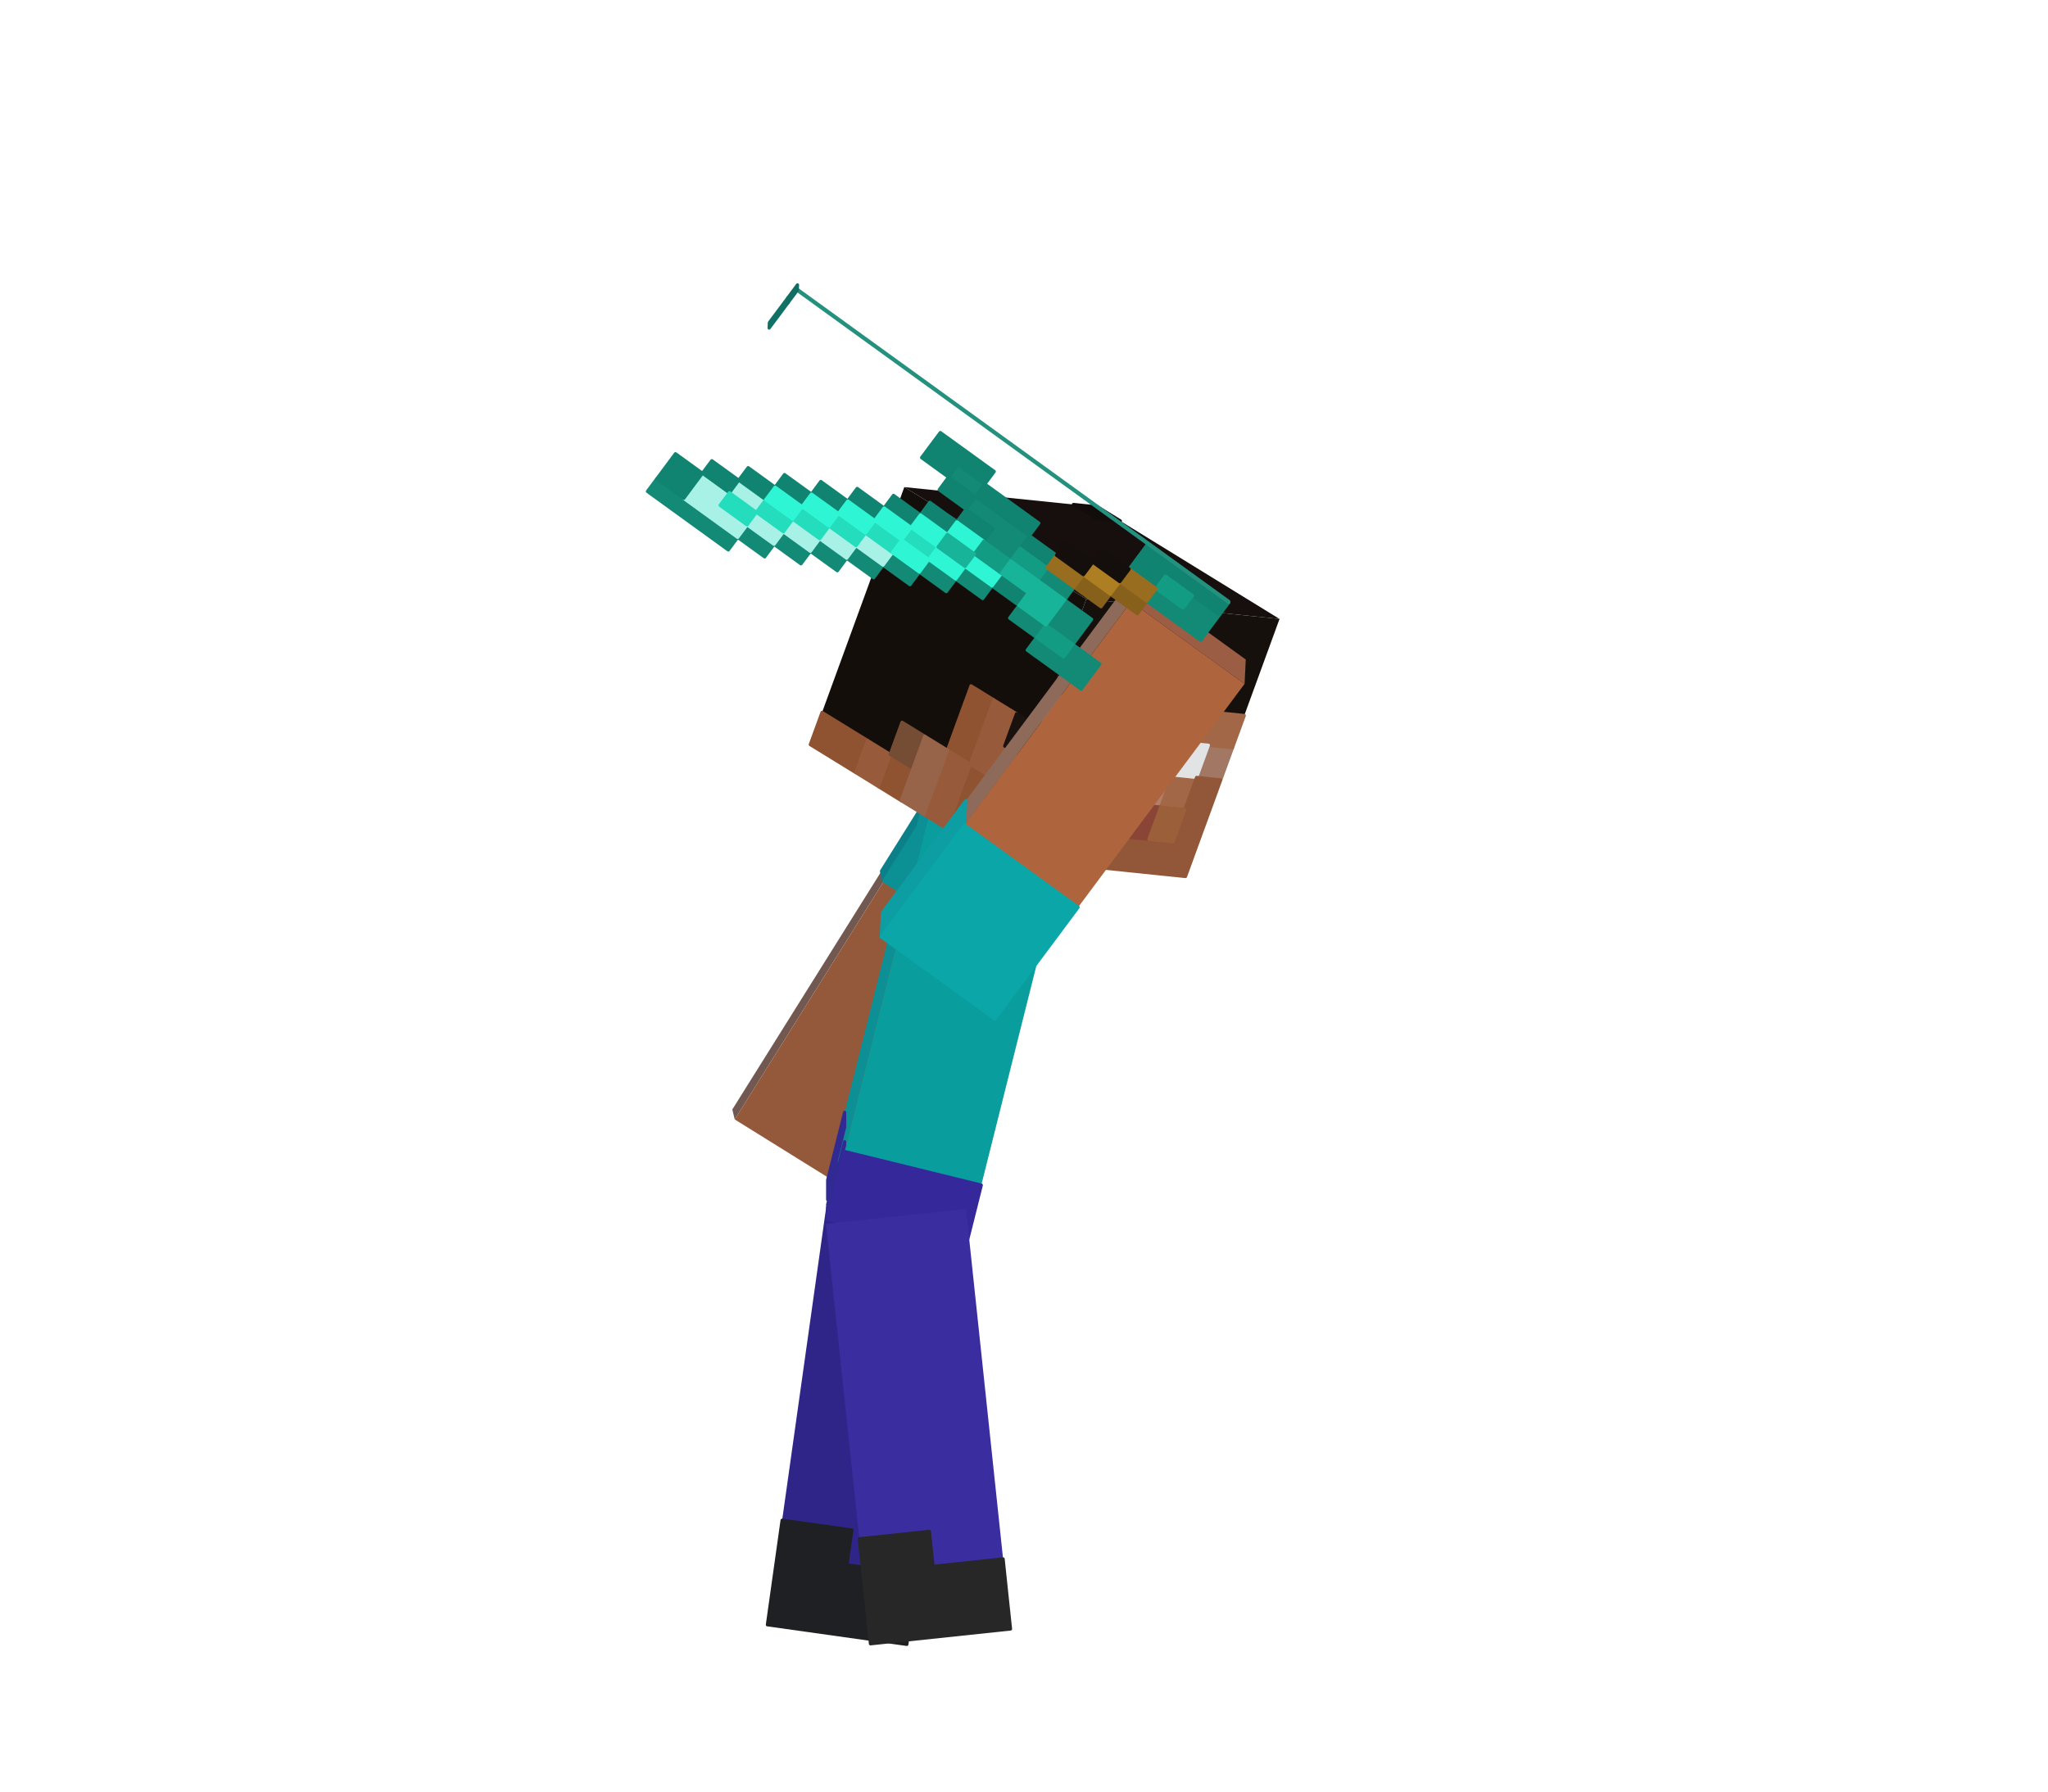
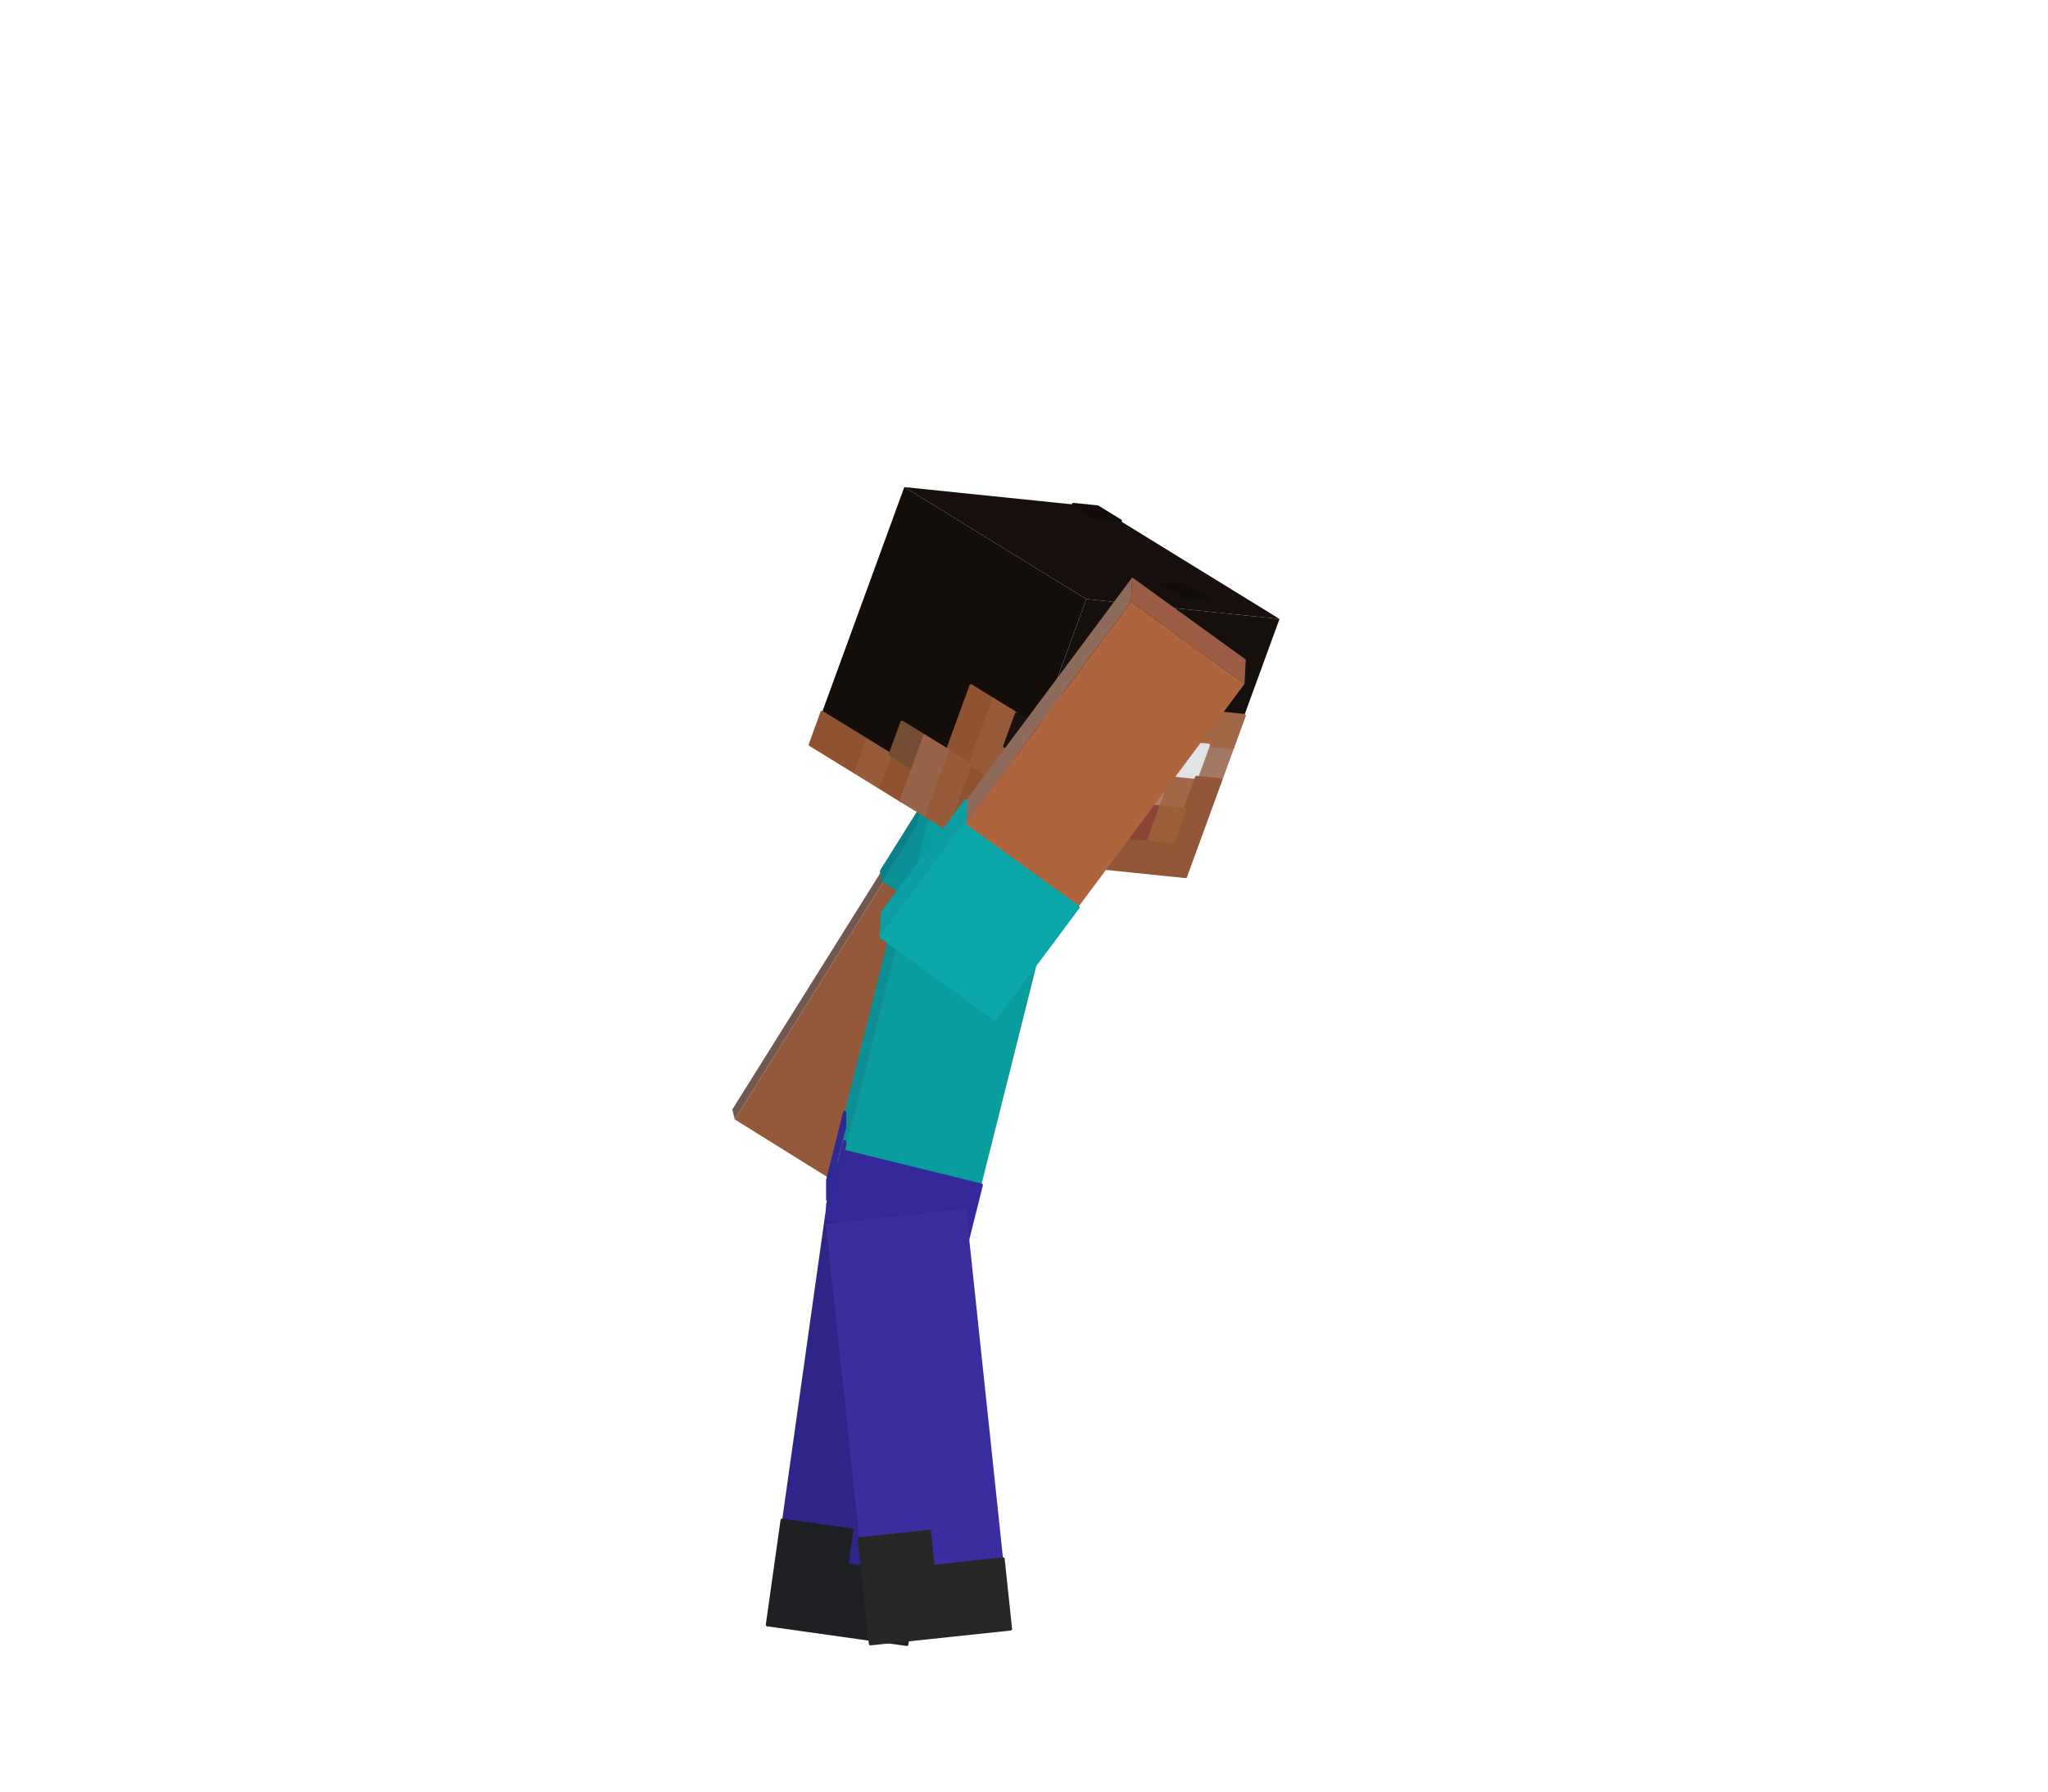
<svg xmlns="http://www.w3.org/2000/svg" viewBox="0 0 384 336" width="384" height="336" role="img" aria-labelledby="swing-5-title">
  <g id="steve">
    <g id="arm-left" aria-label="Left arm">
      <g class="face" data-face="back">
        <path fill="#715850" d="M179.27 141.02L179.72 142.89L137.76 209.94L137.31 208.07Z" />
        <path fill="#0c8088" stroke="#0c8088" stroke-width=".6" stroke-linejoin="round" d="M179.27 141.02L179.72 142.89L176.22 148.48L175.77 146.61ZM175.77 146.61L176.22 148.48L172.72 154.07L172.28 152.2ZM172.28 152.2L172.72 154.07L169.23 159.65L168.78 157.79ZM168.78 157.79L169.23 159.65L165.73 165.24L165.28 163.37Z" />
      </g>
      <g class="face" data-face="top">
        <path fill="#0ec0c3" d="M179.72 142.89L179.27 141.02L201.66 154.95L202.1 156.82Z" />
        <path fill="#0dabad" stroke="#0dabad" stroke-width=".6" stroke-linejoin="round" d="M179.72 142.89L179.61 142.42L185.2 145.91L185.31 146.37ZM179.38 141.49L179.27 141.02L184.87 144.5L184.98 144.97ZM190.91 149.85L190.8 149.39L196.4 152.87L196.51 153.34ZM196.51 153.34L196.4 152.87L201.99 156.35L202.1 156.82ZM196.17 151.93L196.06 151.47L201.66 154.95L201.77 155.42Z" />
      </g>
      <g class="face" data-face="nx">
        <path fill="#94583a" d="M179.72 142.89L202.1 156.82L160.15 223.87L137.76 209.94Z" />
        <path fill="#0b9093" stroke="#0b9093" stroke-width=".6" stroke-linejoin="round" d="M179.72 142.89L202.1 156.82L198.61 162.41L176.22 148.48ZM176.22 148.48L198.61 162.41L195.11 167.99L172.72 154.07ZM172.72 154.07L195.11 167.99L191.61 173.58L169.23 159.65ZM169.23 159.65L191.61 173.58L188.12 179.17L165.73 165.24Z" />
      </g>
    </g>
    <g id="leg-left" aria-label="Left leg">
      <g class="face" data-face="nx">
        <path fill="#2f2589" d="M154.93 226.29L181.07 229.97L170.03 308.39L143.89 304.71Z" />
        <path fill="#1f2023" stroke="#1f2023" stroke-width=".6" stroke-linejoin="round" d="M146.65 285.11L159.72 286.95L158.8 293.48L145.73 291.64ZM145.73 291.64L171.87 295.32L170.95 301.86L144.81 298.18ZM144.81 298.18L170.95 301.86L170.03 308.39L143.89 304.71Z" />
      </g>
    </g>
    <g id="torso" aria-label="Torso">
      <g class="face" data-face="back">
        <path fill="#0c8f95" d="M174.29 145.19L174.29 152.53L155.19 228.64L155.19 221.31Z" />
        <path fill="#322a93" stroke="#322a93" stroke-width=".6" stroke-linejoin="round" d="M158.37 208.62L158.37 211.37L156.78 217.72L156.78 214.96ZM158.37 214.12L158.37 215.96L156.78 222.3L156.78 220.47ZM156.78 214.96L156.78 218.63L155.19 224.98L155.19 221.31ZM156.78 219.55L156.78 222.3L155.19 228.64L155.19 225.89Z" />
      </g>
      <g class="face" data-face="top">
        <path fill="#a66541" d="M174.29 152.53L174.29 145.19L199.91 151.5L199.91 158.83Z" />
        <path fill="#24dfdd" stroke="#24dfdd" stroke-width=".6" stroke-linejoin="round" d="M174.29 152.53L174.29 151.61L180.7 153.19L180.7 154.1ZM174.29 146.11L174.29 145.19L180.7 146.77L180.7 147.68ZM180.7 154.1L180.7 153.19L187.1 154.76L187.1 155.68ZM180.7 147.68L180.7 146.77L187.1 148.34L187.1 149.26ZM187.1 155.68L187.1 154.76L193.51 156.34L193.51 157.26ZM187.1 149.26L187.1 148.34L193.51 149.92L193.51 150.84ZM193.51 157.26L193.51 156.34L199.91 157.91L199.91 158.83ZM193.51 150.84L193.51 149.92L199.91 151.5L199.91 152.41Z" />
      </g>
      <g class="face" data-face="nx">
        <path fill="#0a9d9e" d="M174.29 152.53L199.91 158.83L180.81 234.95L155.19 228.64Z" />
        <path fill="#35289b" stroke="#35289b" stroke-width=".6" stroke-linejoin="round" d="M158.37 215.96L183.99 222.26L182.4 228.61L156.78 222.3ZM156.78 222.3L182.4 228.61L180.81 234.95L155.19 228.64Z" />
      </g>
    </g>
    <g id="leg-right" aria-label="Right leg">
      <g class="face" data-face="nx">
        <path fill="#3a2d9f" d="M154.87 229.52L181.13 226.74L189.47 305.5L163.21 308.28Z" />
        <path fill="#272727" stroke="#272727" stroke-width=".6" stroke-linejoin="round" d="M161.13 288.59L174.25 287.2L174.95 293.76L161.82 295.15ZM161.82 295.15L188.08 292.37L188.77 298.93L162.52 301.71ZM162.52 301.71L188.77 298.93L189.47 305.5L163.21 308.28Z" />
      </g>
    </g>
    <g id="head" aria-label="Head">
      <g class="face" data-face="top">
        <path fill="#160f0d" d="M169.56 91.35L205.8 95.08L239.91 116.08L203.68 112.35Z" />
        <path fill="#120d0a" stroke="#120d0a" stroke-width=".6" stroke-linejoin="round" d="M201.27 94.61L205.8 95.08L210.06 97.7L205.53 97.24ZM217.8 109.43L222.32 109.9L226.59 112.52L222.06 112.06Z" />
      </g>
      <g class="face" data-face="front">
        <path fill="#15100c" d="M203.68 112.35L239.91 116.08L222.28 164.38L186.04 160.65Z" />
        <path fill="#19120f" stroke="#19120f" stroke-width=".6" stroke-linejoin="round" d="M219.59 120.25L228.65 121.18L226.45 127.22L217.39 126.29Z" />
        <path fill="#b07f6b" stroke="#b07f6b" stroke-width=".6" stroke-linejoin="round" d="M203.8 124.89L212.86 125.82L210.65 131.86L201.59 130.93ZM217.39 126.29L226.45 127.22L224.24 133.26L215.18 132.33ZM219.71 132.79L224.24 133.26L222.04 139.3L217.51 138.83ZM212.98 138.36L217.51 138.83L215.3 144.87L210.77 144.4ZM201.72 143.47L206.24 143.94L204.04 149.97L199.51 149.51ZM215.3 144.87L219.83 145.33L217.63 151.37L213.1 150.9Z" />
        <path fill="#b98a76" stroke="#b98a76" stroke-width=".6" stroke-linejoin="round" d="M212.86 125.82L217.39 126.29L215.18 132.33L210.65 131.86Z" />
        <path fill="#a27763" stroke="#a27763" stroke-width=".6" stroke-linejoin="round" d="M226.45 127.22L230.97 127.69L228.77 133.73L224.24 133.26ZM197.07 130.46L215.18 132.33L212.98 138.36L194.86 136.5ZM194.86 136.5L199.39 136.97L197.19 143L192.66 142.54ZM208.45 137.9L212.98 138.36L210.77 144.4L206.24 143.94ZM226.57 139.76L231.09 140.23L228.89 146.27L224.36 145.8ZM197.19 143L201.72 143.47L199.51 149.51L194.98 149.04Z" />
        <path fill="#996f5a" stroke="#996f5a" stroke-width=".6" stroke-linejoin="round" d="M215.18 132.33L219.71 132.79L217.51 138.83L212.98 138.36Z" />
        <path fill="#a16746" stroke="#a16746" stroke-width=".6" stroke-linejoin="round" d="M224.24 133.26L233.3 134.19L231.09 140.23L222.04 139.3ZM192.66 142.54L197.19 143L194.98 149.04L190.45 148.57ZM219.83 145.33L224.36 145.8L222.16 151.84L217.63 151.37ZM190.45 148.57L199.51 149.51L197.31 155.54L188.25 154.61Z" />
        <path fill="#e1e3e5" stroke="#e1e3e5" stroke-width=".6" stroke-linejoin="round" d="M199.39 136.97L203.92 137.43L201.72 143.47L197.19 143ZM222.04 139.3L226.57 139.76L224.36 145.8L219.83 145.33Z" />
        <path fill="#513899" stroke="#513899" stroke-width=".6" stroke-linejoin="round" d="M203.92 137.43L208.45 137.9L206.24 143.94L201.72 143.47ZM217.51 138.83L222.04 139.3L219.83 145.33L215.3 144.87Z" />
        <path fill="#824834" stroke="#824834" stroke-width=".6" stroke-linejoin="round" d="M206.24 143.94L215.3 144.87L213.1 150.9L204.04 149.97ZM188.25 154.61L197.31 155.54L195.1 161.58L186.04 160.65Z" />
        <path fill="#915738" stroke="#915738" stroke-width=".6" stroke-linejoin="round" d="M224.36 145.8L228.89 146.27L226.69 152.3L222.16 151.84ZM222.16 151.84L226.69 152.3L224.48 158.34L219.95 157.87ZM197.31 155.54L224.48 158.34L222.28 164.38L195.1 161.58Z" />
        <path fill="#8a4536" stroke="#8a4536" stroke-width=".6" stroke-linejoin="round" d="M199.51 149.51L217.63 151.37L215.42 157.41L197.31 155.54Z" />
        <path fill="#9b603a" stroke="#9b603a" stroke-width=".6" stroke-linejoin="round" d="M217.63 151.37L222.16 151.84L219.95 157.87L215.42 157.41Z" />
      </g>
      <g class="face" data-face="nx">
        <path fill="#140e0b" d="M169.56 91.35L203.68 112.35L186.04 160.65L151.93 139.64Z" />
        <path fill="#8f5331" stroke="#8f5331" stroke-width=".6" stroke-linejoin="round" d="M182.07 128.62L186.33 131.25L184.13 137.29L179.86 134.66ZM179.86 134.66L184.13 137.29L181.92 143.32L177.66 140.7ZM188.39 139.91L192.66 142.54L190.45 148.57L186.19 145.95ZM181.92 143.32L186.19 145.95L183.98 151.99L179.72 149.36ZM154.13 133.61L162.66 138.86L160.46 144.89L151.93 139.64ZM166.92 141.48L171.19 144.11L168.98 150.15L164.72 147.52ZM179.72 149.36L183.98 151.99L181.78 158.02L177.51 155.4Z" />
        <path fill="#975a3b" stroke="#975a3b" stroke-width=".6" stroke-linejoin="round" d="M186.33 131.25L190.6 133.87L188.39 139.91L184.13 137.29ZM184.13 137.29L188.39 139.91L186.19 145.95L181.92 143.32ZM177.66 140.7L181.92 143.32L179.72 149.36L175.45 146.73ZM162.66 138.86L166.92 141.48L164.72 147.52L160.46 144.89ZM175.45 146.73L179.72 149.36L177.51 155.4L173.25 152.77Z" />
        <path fill="#19120f" stroke="#19120f" stroke-width=".6" stroke-linejoin="round" d="M190.6 133.87L194.86 136.5L192.66 142.54L188.39 139.91Z" />
        <path fill="#754d34" stroke="#754d34" stroke-width=".6" stroke-linejoin="round" d="M169.13 135.45L173.39 138.07L171.19 144.11L166.92 141.48Z" />
        <path fill="#976349" stroke="#976349" stroke-width=".6" stroke-linejoin="round" d="M173.39 138.07L177.66 140.7L175.45 146.73L171.19 144.11ZM171.19 144.11L175.45 146.73L173.25 152.77L168.98 150.15Z" />
        <path fill="#844b2f" stroke="#844b2f" stroke-width=".6" stroke-linejoin="round" d="M186.19 145.95L190.45 148.57L188.25 154.61L183.98 151.99ZM183.98 151.99L188.25 154.61L186.04 160.65L181.78 158.02Z" />
      </g>
    </g>
    <g id="arm-right" aria-label="Right arm">
      <g class="face" data-face="front">
        <path fill="#8e6a5b" d="M165.24 175.7L165.47 171.14L212.29 108.29L212.06 112.84Z" />
        <path fill="#0d9ea3" stroke="#0d9ea3" stroke-width=".6" stroke-linejoin="round" d="M165.24 175.7L165.47 171.14L169.37 165.9L169.15 170.46ZM169.15 170.46L169.37 165.9L173.27 160.66L173.05 165.22ZM173.05 165.22L173.27 160.66L177.17 155.43L176.95 159.98ZM176.95 159.98L177.17 155.43L181.07 150.19L180.85 154.74Z" />
      </g>
      <g class="face" data-face="bottom">
        <path fill="#9b5d44" d="M212.06 112.84L212.29 108.29L233.58 123.69L233.36 128.25Z" />
      </g>
      <g class="face" data-face="nx">
        <path fill="#ae653e" d="M186.54 191.1L165.24 175.7L212.06 112.84L233.36 128.25Z" />
        <path fill="#0ba6a7" stroke="#0ba6a7" stroke-width=".6" stroke-linejoin="round" d="M186.54 191.1L165.24 175.7L169.15 170.46L190.44 185.86ZM190.44 185.86L169.15 170.46L173.05 165.22L194.34 180.62ZM194.34 180.62L173.05 165.22L176.95 159.98L198.24 175.39ZM198.24 175.39L176.95 159.98L180.85 154.74L202.14 170.15Z" />
      </g>
    </g>
-     <g id="held-sword" aria-label="Diamond sword">
-       <g class="face" data-face="nx">
-         <path fill="#128a75" stroke="#128a75" stroke-width=".6" stroke-linejoin="round" d="M136.56 103.14L121.39 92.16L123.14 89.81L138.31 100.78ZM143.37 104.44L138.31 100.78L140.07 98.43L145.13 102.08ZM150.18 105.74L145.13 102.08L146.88 99.73L151.94 103.39ZM157 107.04L151.94 103.39L153.69 101.03L158.75 104.69ZM163.81 108.35L158.75 104.69L160.51 102.33L165.56 105.99ZM170.62 109.65L165.56 105.99L167.32 103.63L172.38 107.29ZM202.72 129.24L192.6 121.92L194.36 119.57L204.47 126.88ZM177.43 110.95L172.38 107.29L174.13 104.93L179.19 108.59ZM204.47 126.88L199.42 123.23L201.17 120.87L206.23 124.53ZM194.36 119.57L189.3 115.91L191.06 113.55L196.11 117.21ZM184.25 112.25L179.19 108.59L180.94 106.23L186 109.89ZM201.17 120.87L196.11 117.21L197.87 114.85L202.93 118.51ZM202.93 118.51L197.87 114.85L199.63 112.5L204.68 116.15ZM199.63 112.5L194.57 108.84L196.33 106.48L201.38 110.14ZM189.51 105.18L184.46 101.52L186.21 99.16L191.27 102.82ZM191.27 102.82L181.15 95.51L182.91 93.15L193.02 100.47ZM182.91 93.15L177.85 89.49L179.61 87.13L184.67 90.79ZM225.12 120.06L215.01 112.74L216.76 110.39L226.88 117.7ZM226.88 117.7L221.82 114.04L223.58 111.69L228.63 115.34Z" />
-         <path fill="#a7f1e7" stroke="#a7f1e7" stroke-width=".6" stroke-linejoin="round" d="M138.31 100.78L128.2 93.47L129.95 91.11L140.07 98.43ZM145.13 102.08L140.07 98.43L141.82 96.07L146.88 99.73ZM135.01 94.77L129.95 91.11L131.71 88.75L136.77 92.41ZM151.94 103.39L146.88 99.73L148.64 97.37L153.69 101.03ZM141.82 96.07L136.77 92.41L138.52 90.05L143.58 93.71ZM158.75 104.69L153.69 101.03L155.45 98.67L160.51 102.33ZM165.56 105.99L160.51 102.33L162.26 99.97L167.32 103.63Z" />
-         <path fill="#108471" stroke="#108471" stroke-width=".6" stroke-linejoin="round" d="M128.2 93.47L123.14 89.81L124.9 87.45L129.95 91.11ZM129.95 91.11L124.9 87.45L126.65 85.09L131.71 88.75ZM136.77 92.41L131.71 88.75L133.47 86.4L138.52 90.05ZM143.58 93.71L138.52 90.05L140.28 87.7L145.34 91.36ZM150.39 95.01L145.34 91.36L147.09 89L152.15 92.66ZM157.21 96.31L152.15 92.66L153.9 90.3L158.96 93.96ZM164.02 97.62L158.96 93.96L160.72 91.6L165.77 95.26ZM191.06 113.55L186 109.89L187.76 107.54L192.81 111.19ZM170.83 98.92L165.77 95.26L167.53 92.9L172.59 96.56ZM177.64 100.22L172.59 96.56L174.34 94.2L179.4 97.86ZM184.46 101.52L179.4 97.86L181.15 95.51L186.21 99.16ZM196.33 106.48L191.27 102.82L193.02 100.47L198.08 104.12ZM181.15 95.51L176.1 91.85L177.85 89.49L182.91 93.15ZM193.02 100.47L182.91 93.15L184.67 90.79L194.78 98.11ZM177.85 89.49L172.8 85.83L174.55 83.47L179.61 87.13ZM184.67 90.79L174.55 83.47L176.31 81.12L186.42 88.43ZM216.76 110.39L211.71 106.73L213.46 104.37L218.52 108.03ZM228.63 115.34L213.46 104.37L215.22 102.01L230.39 112.99Z" />
-         <path fill="#23ddbd" stroke="#23ddbd" stroke-width=".6" stroke-linejoin="round" d="M140.07 98.43L135.01 94.77L136.77 92.41L141.82 96.07ZM146.88 99.73L141.82 96.07L143.58 93.71L148.64 97.37ZM153.69 101.03L148.64 97.37L150.39 95.01L155.45 98.67ZM160.51 102.33L155.45 98.67L157.21 96.31L162.26 99.97ZM167.32 103.63L162.26 99.97L164.02 97.62L169.07 101.27ZM174.13 104.93L169.07 101.27L170.83 98.92L175.89 102.58Z" />
-         <path fill="#2ef6d4" stroke="#2ef6d4" stroke-width=".6" stroke-linejoin="round" d="M148.64 97.37L143.58 93.71L145.34 91.36L150.39 95.01ZM155.45 98.67L150.39 95.01L152.15 92.66L157.21 96.31ZM172.38 107.29L167.32 103.63L169.07 101.27L174.13 104.93ZM162.26 99.97L157.21 96.31L158.96 93.96L164.02 97.62ZM179.19 108.59L174.13 104.93L175.89 102.58L180.94 106.23ZM169.07 101.27L164.02 97.62L165.77 95.26L170.83 98.92ZM186 109.89L180.94 106.23L182.7 103.88L187.76 107.54ZM175.89 102.58L170.83 98.92L172.59 96.56L177.64 100.22ZM182.7 103.88L177.64 100.22L179.4 97.86L184.46 101.52Z" />
-         <path fill="#139c84" stroke="#139c84" stroke-width=".6" stroke-linejoin="round" d="M199.42 123.23L194.36 119.57L196.11 117.21L201.17 120.87ZM187.76 107.54L182.7 103.88L184.46 101.52L189.51 105.18ZM194.57 108.84L189.51 105.18L191.27 102.82L196.33 106.48ZM221.82 114.04L216.76 110.39L218.52 108.03L223.58 111.69Z" />
-         <path fill="#17b499" stroke="#17b499" stroke-width=".6" stroke-linejoin="round" d="M196.11 117.21L191.06 113.55L192.81 111.19L197.87 114.85ZM180.94 106.23L175.89 102.58L177.64 100.22L182.7 103.88ZM197.87 114.85L187.76 107.54L189.51 105.18L199.63 112.5Z" />
-         <path fill="#87601b" stroke="#87601b" stroke-width=".6" stroke-linejoin="round" d="M206.44 113.8L201.38 110.14L203.14 107.78L208.19 111.44ZM213.25 115.1L208.19 111.44L209.95 109.08L215.01 112.74Z" />
-         <path fill="#986d1f" stroke="#986d1f" stroke-width=".6" stroke-linejoin="round" d="M201.38 110.14L196.33 106.48L198.08 104.12L203.14 107.78ZM215.01 112.74L209.95 109.08L211.71 106.73L216.76 110.39Z" />
-         <path fill="#ae7e22" stroke="#ae7e22" stroke-width=".6" stroke-linejoin="round" d="M208.19 111.44L203.14 107.78L204.89 105.43L209.95 109.08Z" />
-         <path fill="#140e0c" stroke="#140e0c" stroke-width=".6" stroke-linejoin="round" d="M203.14 107.78L198.08 104.12L199.84 101.77L204.89 105.43ZM209.95 109.08L204.89 105.43L206.65 103.07L211.71 106.73Z" />
-       </g>
-       <g class="face" data-face="bottom">
-         <path fill="#23917d" stroke="#23917d" stroke-width=".6" stroke-linejoin="round" d="M149.48 54.45L149.49 54.26L230.4 112.8L230.39 112.99Z" />
-       </g>
-       <g class="face" data-face="front">
-         <path fill="#107265" stroke="#107265" stroke-width=".6" stroke-linejoin="round" d="M144.21 61.52L144.26 60.5L146.02 58.14L145.97 59.17ZM145.97 59.17L146.02 58.14L147.77 55.79L147.72 56.81Z" />
-         <path fill="#0f6d62" stroke="#0f6d62" stroke-width=".6" stroke-linejoin="round" d="M147.72 56.81L147.77 55.79L149.53 53.43L149.48 54.45Z" />
-       </g>
-     </g>
  </g>
</svg>
